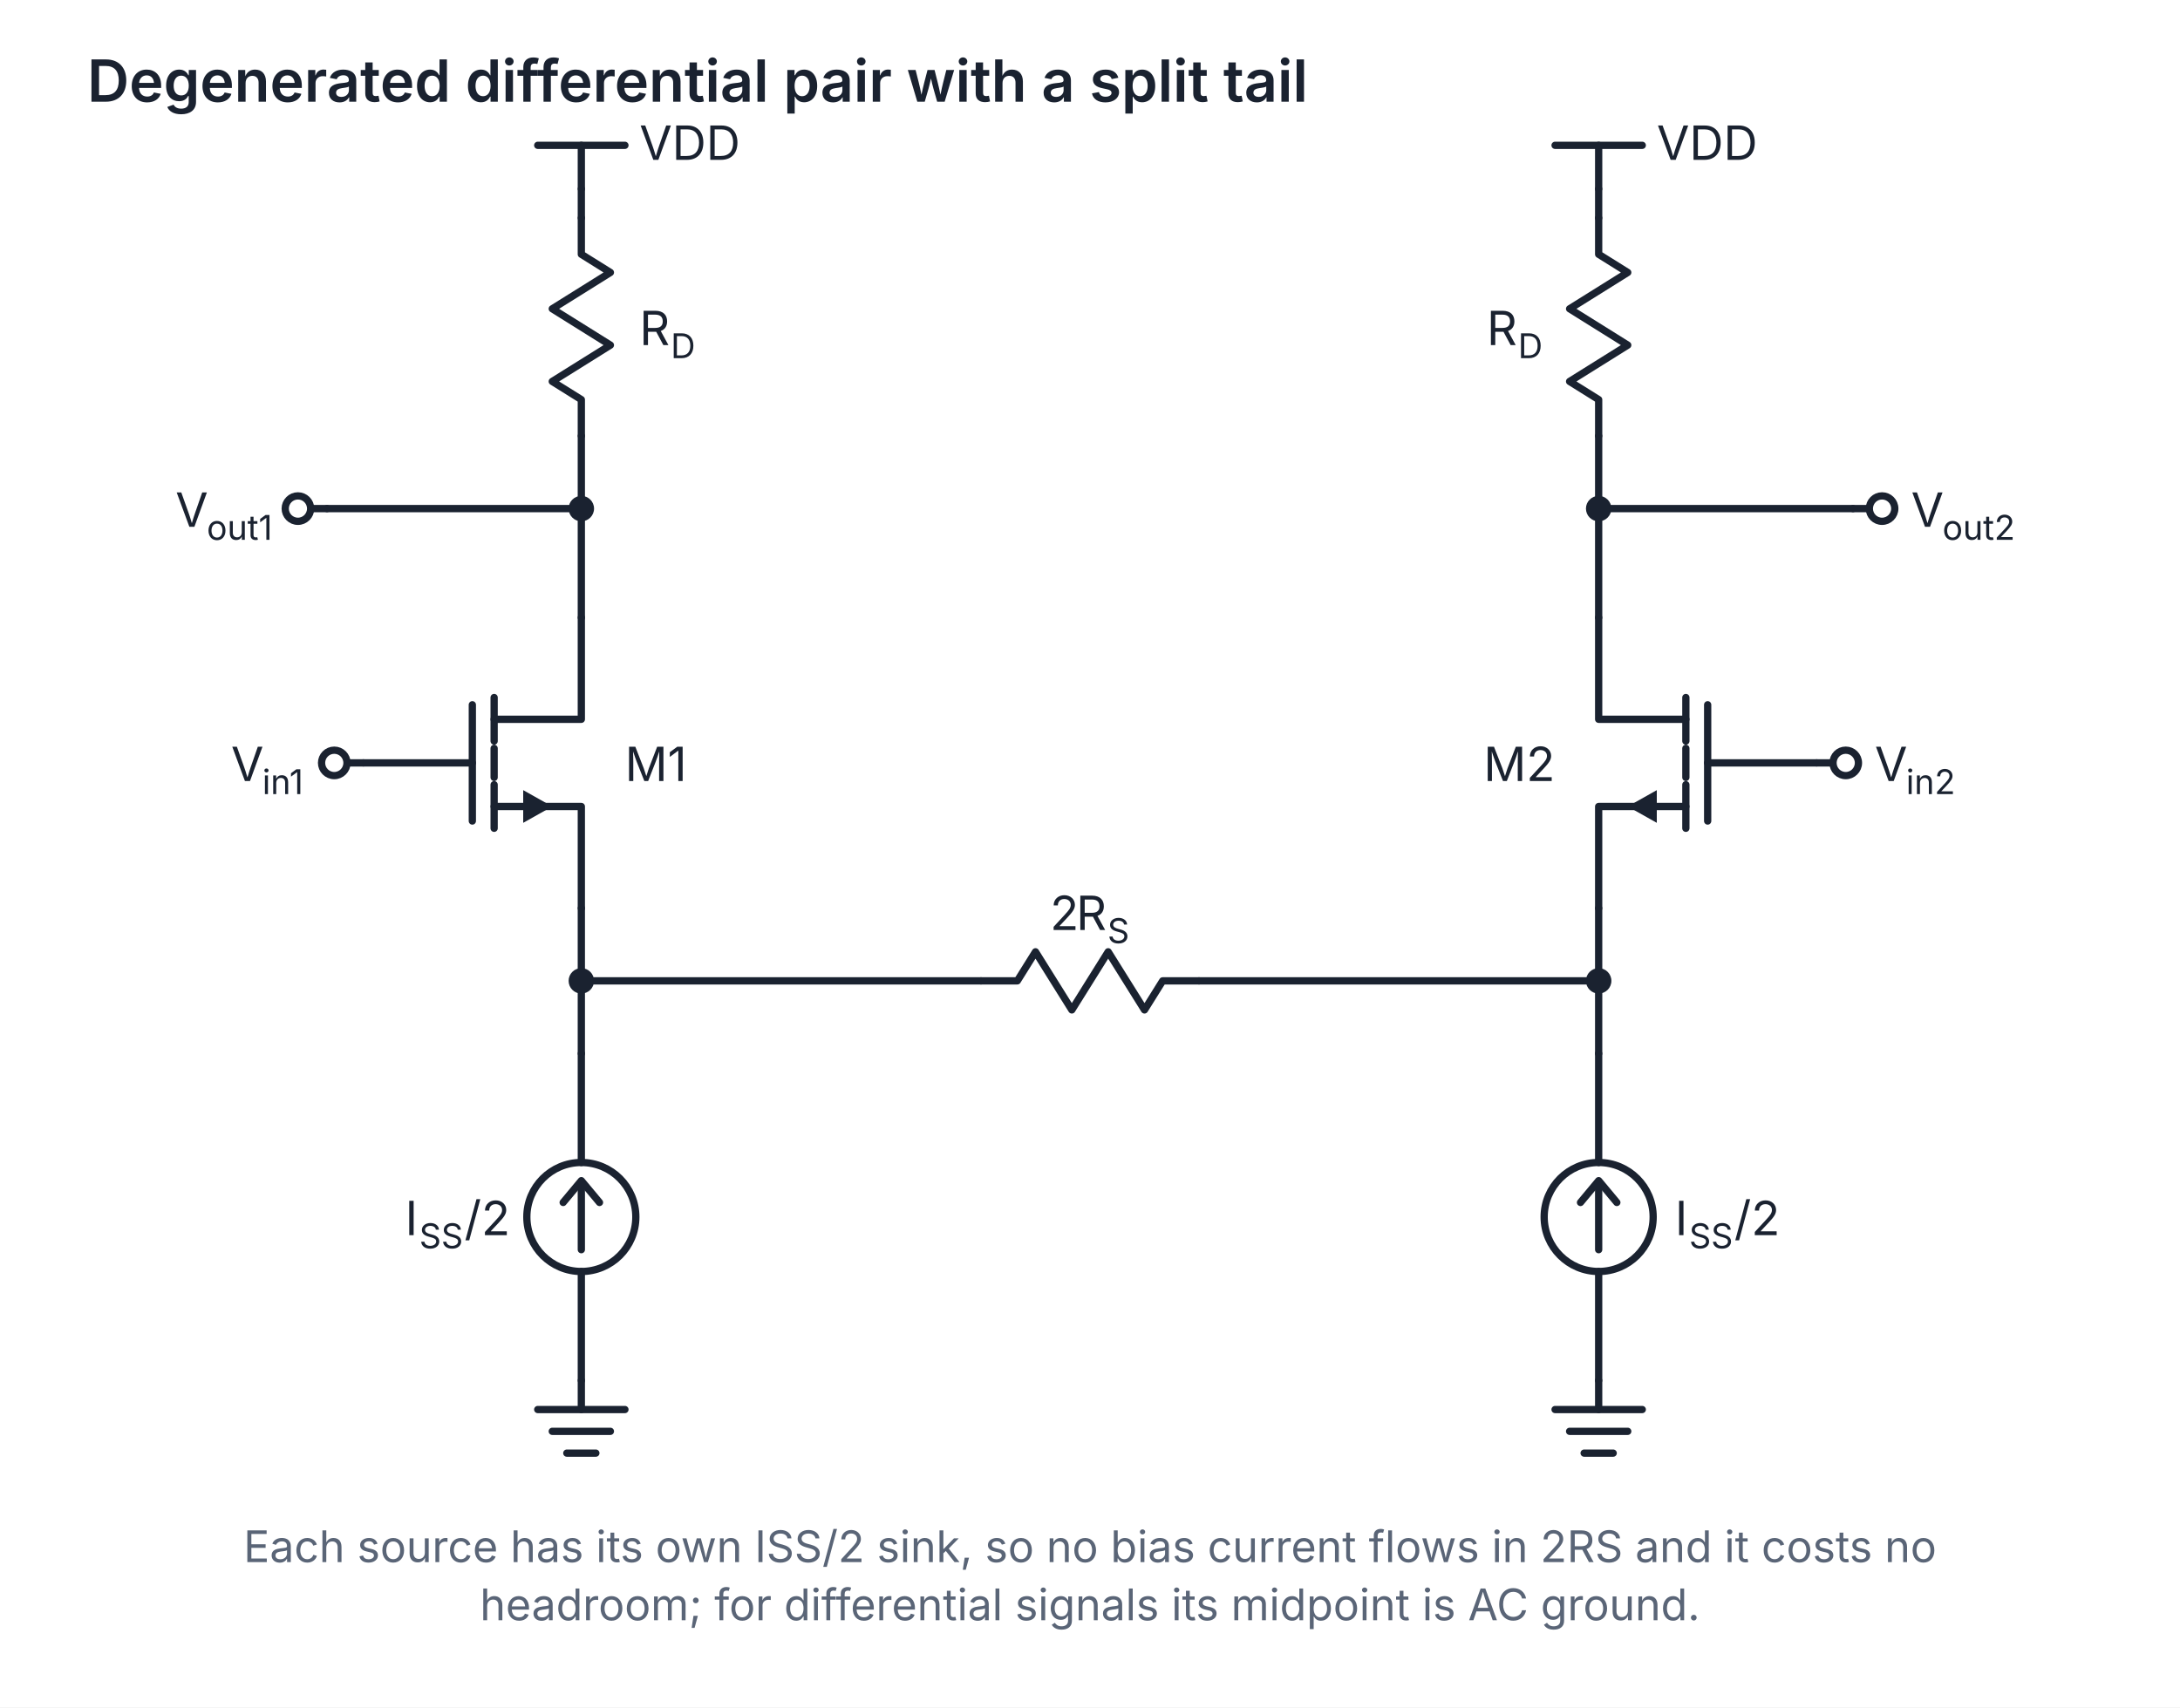
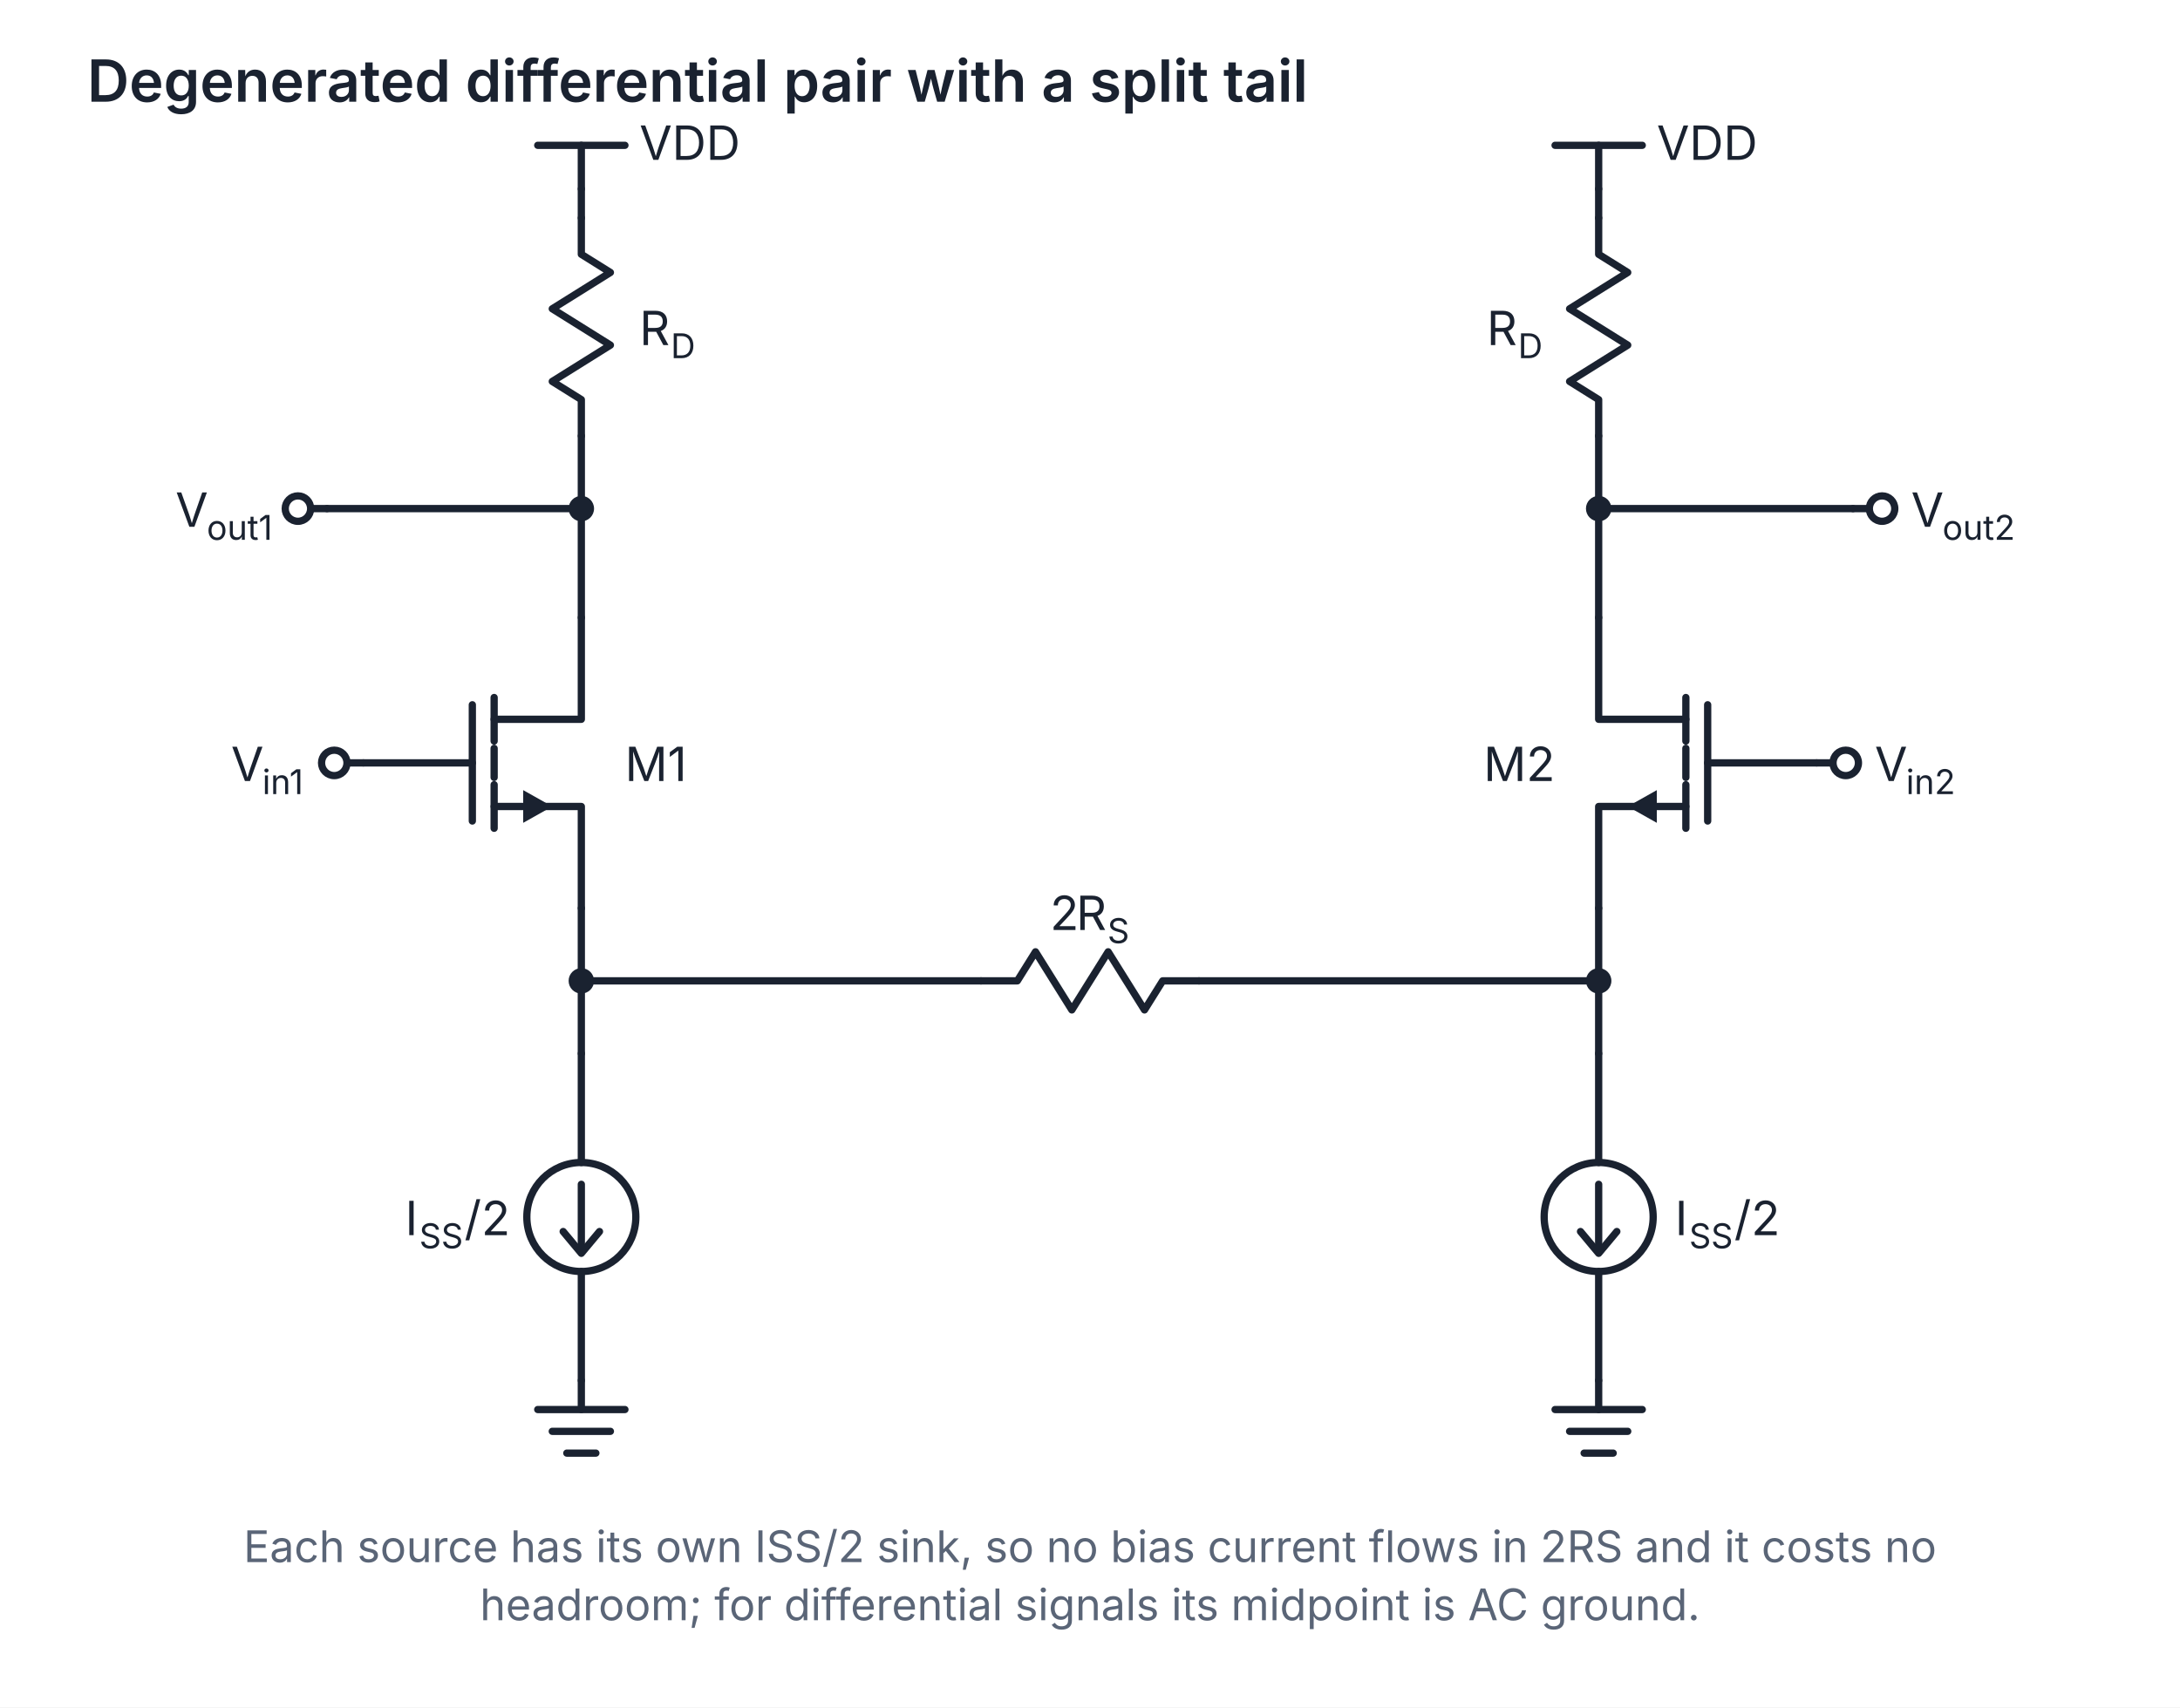
<svg xmlns="http://www.w3.org/2000/svg" viewBox="0 0 600 470" width="600" height="470" font-family="Inter, Segoe UI, system-ui, sans-serif">
  <rect width="600" height="470" fill="#ffffff" />
  <text x="24" y="28" font-size="16" text-anchor="start" fill="#1a2230" font-weight="600">Degenerated differential pair with a split tail</text>
  <path d="M160 40 V52" fill="none" stroke="#1a2230" stroke-width="2" stroke-linejoin="round" stroke-linecap="round" />
  <path d="M148 40 H172" fill="none" stroke="#1a2230" stroke-width="2" stroke-linejoin="round" stroke-linecap="round" data-sym="1" />
  <text x="176" y="44" font-size="13" text-anchor="start" fill="#1a2230">VDD</text>
  <path d="M440 40 V52" fill="none" stroke="#1a2230" stroke-width="2" stroke-linejoin="round" stroke-linecap="round" />
  <path d="M428 40 H452" fill="none" stroke="#1a2230" stroke-width="2" stroke-linejoin="round" stroke-linecap="round" data-sym="1" />
  <text x="456" y="44" font-size="13" text-anchor="start" fill="#1a2230">VDD</text>
  <path d="M160 52 L160 60" fill="none" stroke="#1a2230" stroke-width="2" stroke-linejoin="round" stroke-linecap="round" />
  <path d="M160 60.0 V70.0 l8 5 l-16 10 l16 10 l-16 10 l8 5 V120.0" fill="none" stroke="#1a2230" stroke-width="2" stroke-linejoin="round" stroke-linecap="round" />
  <text x="176.0" y="95" font-size="13" text-anchor="start" fill="#1a2230" xml:space="preserve">R</text>
  <text x="184.6" y="98.6" font-size="9.4" text-anchor="start" fill="#1a2230" xml:space="preserve">D</text>
  <path d="M160 120 L160 170" fill="none" stroke="#1a2230" stroke-width="2" stroke-linejoin="round" stroke-linecap="round" />
  <path d="M440 52 L440 60" fill="none" stroke="#1a2230" stroke-width="2" stroke-linejoin="round" stroke-linecap="round" />
  <path d="M440 60.0 V70.0 l8 5 l-16 10 l16 10 l-16 10 l8 5 V120.0" fill="none" stroke="#1a2230" stroke-width="2" stroke-linejoin="round" stroke-linecap="round" />
  <text x="409.2" y="95" font-size="13" text-anchor="start" fill="#1a2230" xml:space="preserve">R</text>
  <text x="417.8" y="98.6" font-size="9.4" text-anchor="start" fill="#1a2230" xml:space="preserve">D</text>
  <path d="M440 120 L440 170" fill="none" stroke="#1a2230" stroke-width="2" stroke-linejoin="round" stroke-linecap="round" />
  <circle cx="160" cy="140" r="3.5" fill="#1a2230" />
  <path d="M160 140 L90 140" fill="none" stroke="#1a2230" stroke-width="2" stroke-linejoin="round" stroke-linecap="round" />
  <path d="M85.5 140 H90" fill="none" stroke="#1a2230" stroke-width="2" stroke-linejoin="round" stroke-linecap="round" />
  <circle cx="82" cy="140" r="3.5" fill="#ffffff" stroke="#1a2230" stroke-width="2" />
  <text x="48.3" y="145" font-size="13" text-anchor="start" fill="#1a2230" xml:space="preserve">V</text>
  <text x="56.9" y="148.6" font-size="9.4" text-anchor="start" fill="#1a2230" xml:space="preserve">out1</text>
  <circle cx="440" cy="140" r="3.5" fill="#1a2230" />
  <path d="M440 140 L510 140" fill="none" stroke="#1a2230" stroke-width="2" stroke-linejoin="round" stroke-linecap="round" />
  <path d="M510 140 H514.5" fill="none" stroke="#1a2230" stroke-width="2" stroke-linejoin="round" stroke-linecap="round" />
  <circle cx="518" cy="140" r="3.5" fill="#ffffff" stroke="#1a2230" stroke-width="2" />
  <text x="526.0" y="145" font-size="13" text-anchor="start" fill="#1a2230" xml:space="preserve">V</text>
  <text x="534.6" y="148.6" font-size="9.4" text-anchor="start" fill="#1a2230" xml:space="preserve">out2</text>
  <path d="M100 210 H130" fill="none" stroke="#1a2230" stroke-width="2" stroke-linejoin="round" stroke-linecap="round" />
  <path d="M130 194 V226" fill="none" stroke="#1a2230" stroke-width="2" stroke-linejoin="round" stroke-linecap="round" data-sym="1" />
  <path d="M136 192 V204 M136 206 V214 M136 216 V228" fill="none" stroke="#1a2230" stroke-width="2" stroke-linejoin="round" stroke-linecap="round" data-sym="1" />
  <path d="M136 198 H160 V170" fill="none" stroke="#1a2230" stroke-width="2" stroke-linejoin="round" stroke-linecap="round" />
  <path d="M136 222 H160 V250" fill="none" stroke="#1a2230" stroke-width="2" stroke-linejoin="round" stroke-linecap="round" />
  <path d="M152 222 L144 217.5 V226.5 z" fill="#1a2230" />
  <text x="172" y="215" font-size="13" text-anchor="start" fill="#1a2230">M1</text>
  <path d="M500 210 H470" fill="none" stroke="#1a2230" stroke-width="2" stroke-linejoin="round" stroke-linecap="round" />
  <path d="M470 194 V226" fill="none" stroke="#1a2230" stroke-width="2" stroke-linejoin="round" stroke-linecap="round" data-sym="1" />
  <path d="M464 192 V204 M464 206 V214 M464 216 V228" fill="none" stroke="#1a2230" stroke-width="2" stroke-linejoin="round" stroke-linecap="round" data-sym="1" />
  <path d="M464 198 H440 V170" fill="none" stroke="#1a2230" stroke-width="2" stroke-linejoin="round" stroke-linecap="round" />
  <path d="M464 222 H440 V250" fill="none" stroke="#1a2230" stroke-width="2" stroke-linejoin="round" stroke-linecap="round" />
  <path d="M448 222 L456 217.5 V226.5 z" fill="#1a2230" />
  <text x="428" y="215" font-size="13" text-anchor="end" fill="#1a2230">M2</text>
  <path d="M95.5 210 H100" fill="none" stroke="#1a2230" stroke-width="2" stroke-linejoin="round" stroke-linecap="round" />
  <circle cx="92" cy="210" r="3.5" fill="#ffffff" stroke="#1a2230" stroke-width="2" />
  <text x="63.6" y="215" font-size="13" text-anchor="start" fill="#1a2230" xml:space="preserve">V</text>
  <text x="72.2" y="218.6" font-size="9.4" text-anchor="start" fill="#1a2230" xml:space="preserve">in1</text>
  <path d="M500 210 H504.5" fill="none" stroke="#1a2230" stroke-width="2" stroke-linejoin="round" stroke-linecap="round" />
  <circle cx="508" cy="210" r="3.5" fill="#ffffff" stroke="#1a2230" stroke-width="2" />
  <text x="516.0" y="215" font-size="13" text-anchor="start" fill="#1a2230" xml:space="preserve">V</text>
  <text x="524.6" y="218.6" font-size="9.4" text-anchor="start" fill="#1a2230" xml:space="preserve">in2</text>
  <path d="M160 250 L160 290" fill="none" stroke="#1a2230" stroke-width="2" stroke-linejoin="round" stroke-linecap="round" />
  <path d="M440 250 L440 290" fill="none" stroke="#1a2230" stroke-width="2" stroke-linejoin="round" stroke-linecap="round" />
  <circle cx="160" cy="270" r="3.5" fill="#1a2230" />
  <circle cx="440" cy="270" r="3.5" fill="#1a2230" />
  <path d="M160 270 L270 270" fill="none" stroke="#1a2230" stroke-width="2" stroke-linejoin="round" stroke-linecap="round" />
  <path d="M270 270 H280 l5 -8 l10 16 l10 -16 l10 16 l5 -8 H330" fill="none" stroke="#1a2230" stroke-width="2" stroke-linejoin="round" stroke-linecap="round" />
  <text x="289.0" y="256" font-size="13" text-anchor="start" fill="#1a2230" xml:space="preserve">2</text>
  <text x="296.2" y="256" font-size="13" text-anchor="start" fill="#1a2230" xml:space="preserve">R</text>
  <text x="304.8" y="259.6" font-size="9.4" text-anchor="start" fill="#1a2230" xml:space="preserve">S</text>
  <path d="M330 270 L440 270" fill="none" stroke="#1a2230" stroke-width="2" stroke-linejoin="round" stroke-linecap="round" />
  <circle cx="160" cy="335" r="15" fill="#ffffff" stroke="#1a2230" stroke-width="2" />
-   <path d="M160 344 V326" fill="none" stroke="#1a2230" stroke-width="2" stroke-linejoin="round" stroke-linecap="round" data-sym="1" />
-   <path d="M155 331 L160 325 L165 331" fill="none" stroke="#1a2230" stroke-width="2" stroke-linejoin="round" stroke-linecap="round" data-sym="1" />
+   <path d="M160 326 V344" fill="none" stroke="#1a2230" stroke-width="2" stroke-linejoin="round" stroke-linecap="round" data-sym="1" />
+   <path d="M155 339 L160 345 L165 339" fill="none" stroke="#1a2230" stroke-width="2" stroke-linejoin="round" stroke-linecap="round" data-sym="1" />
  <path d="M160 290 V320" fill="none" stroke="#1a2230" stroke-width="2" stroke-linejoin="round" stroke-linecap="round" />
  <path d="M160 350 V380" fill="none" stroke="#1a2230" stroke-width="2" stroke-linejoin="round" stroke-linecap="round" />
  <text x="111.5" y="340" font-size="13" text-anchor="start" fill="#1a2230" xml:space="preserve">I</text>
  <text x="115.4" y="343.6" font-size="9.4" text-anchor="start" fill="#1a2230" xml:space="preserve">SS</text>
  <text x="127.8" y="340" font-size="13" text-anchor="start" fill="#1a2230" xml:space="preserve">/2</text>
  <path d="M160 380 V388" fill="none" stroke="#1a2230" stroke-width="2" stroke-linejoin="round" stroke-linecap="round" />
  <path d="M148 388 H172 M152 394 H168 M156 400 H164" fill="none" stroke="#1a2230" stroke-width="2" stroke-linejoin="round" stroke-linecap="round" data-sym="1" />
  <circle cx="440" cy="335" r="15" fill="#ffffff" stroke="#1a2230" stroke-width="2" />
-   <path d="M440 344 V326" fill="none" stroke="#1a2230" stroke-width="2" stroke-linejoin="round" stroke-linecap="round" data-sym="1" />
-   <path d="M435 331 L440 325 L445 331" fill="none" stroke="#1a2230" stroke-width="2" stroke-linejoin="round" stroke-linecap="round" data-sym="1" />
+   <path d="M440 326 V344" fill="none" stroke="#1a2230" stroke-width="2" stroke-linejoin="round" stroke-linecap="round" data-sym="1" />
+   <path d="M435 339 L440 345 L445 339" fill="none" stroke="#1a2230" stroke-width="2" stroke-linejoin="round" stroke-linecap="round" data-sym="1" />
  <path d="M440 290 V320" fill="none" stroke="#1a2230" stroke-width="2" stroke-linejoin="round" stroke-linecap="round" />
  <path d="M440 350 V380" fill="none" stroke="#1a2230" stroke-width="2" stroke-linejoin="round" stroke-linecap="round" />
  <text x="461.0" y="340" font-size="13" text-anchor="start" fill="#1a2230" xml:space="preserve">I</text>
  <text x="464.9" y="343.6" font-size="9.4" text-anchor="start" fill="#1a2230" xml:space="preserve">SS</text>
  <text x="477.3" y="340" font-size="13" text-anchor="start" fill="#1a2230" xml:space="preserve">/2</text>
  <path d="M440 380 V388" fill="none" stroke="#1a2230" stroke-width="2" stroke-linejoin="round" stroke-linecap="round" />
  <path d="M428 388 H452 M432 394 H448 M436 400 H444" fill="none" stroke="#1a2230" stroke-width="2" stroke-linejoin="round" stroke-linecap="round" data-sym="1" />
  <text x="300.0" y="430" font-size="12" text-anchor="middle" fill="#5a6577">Each source has its own ISS/2 sink, so no bias current flows in 2RS and it costs no</text>
  <text x="300.0" y="446" font-size="12" text-anchor="middle" fill="#5a6577">headroom; for differential signals its midpoint is AC ground.</text>
</svg>
